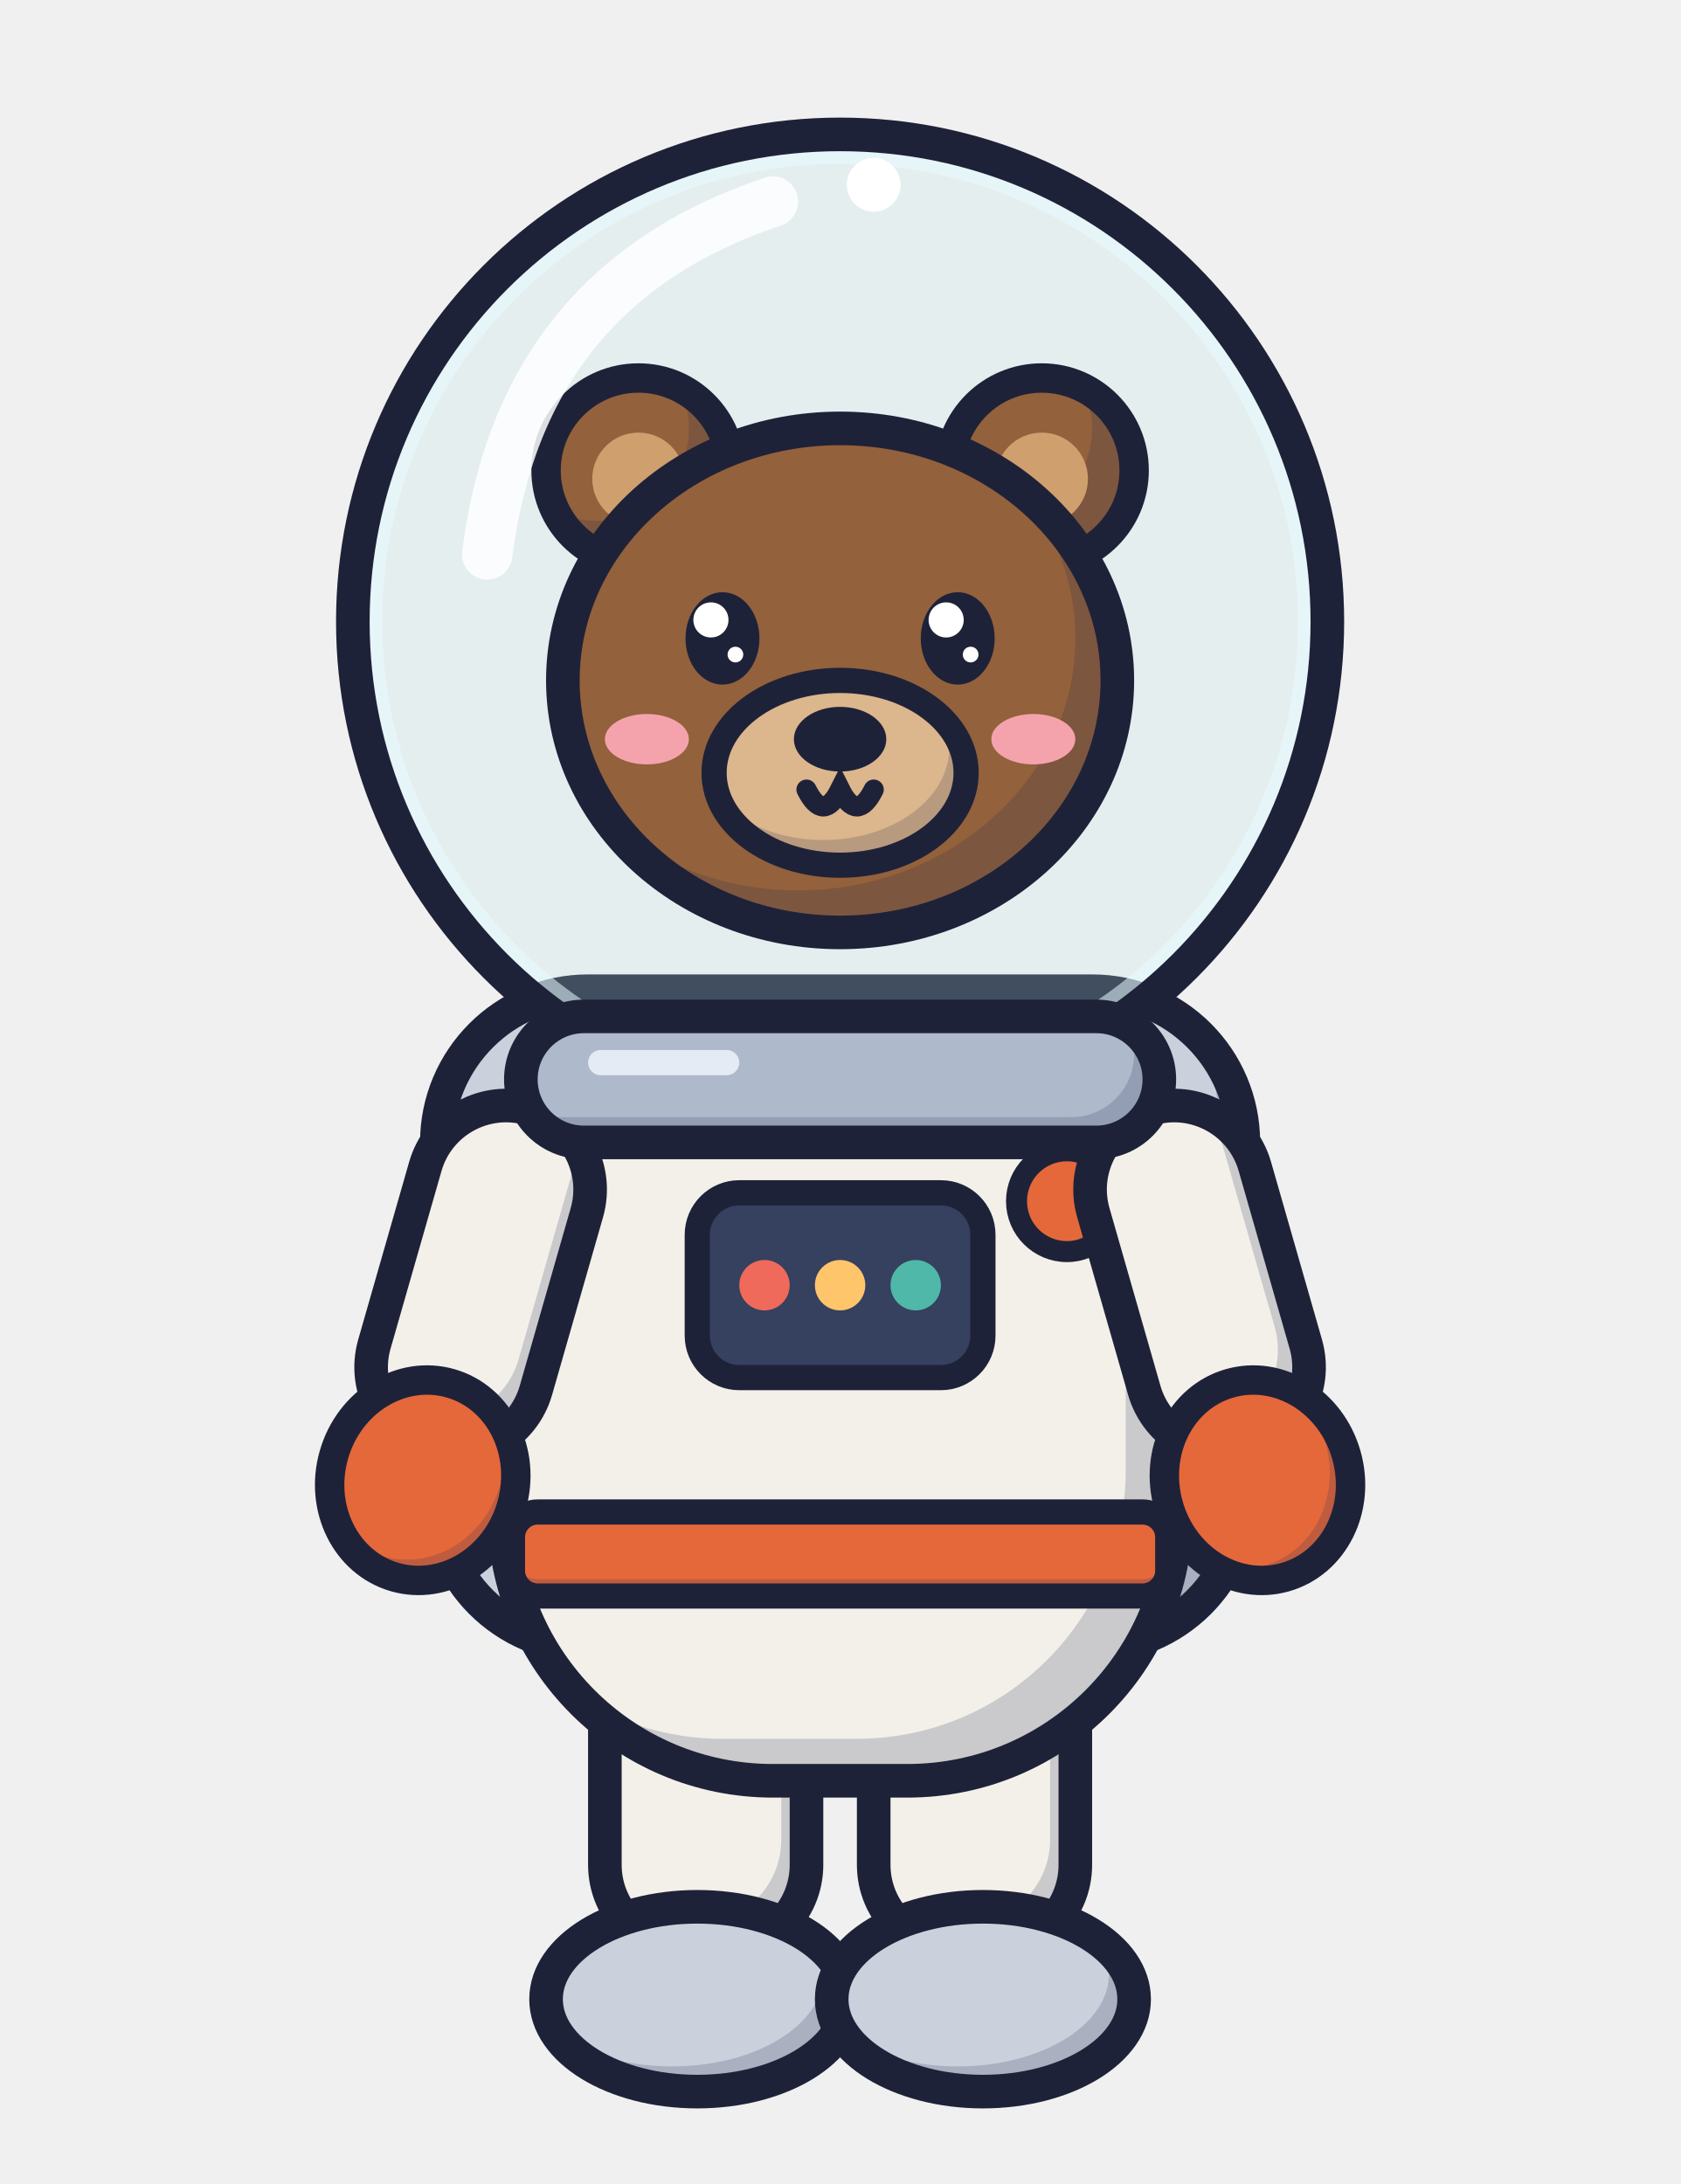
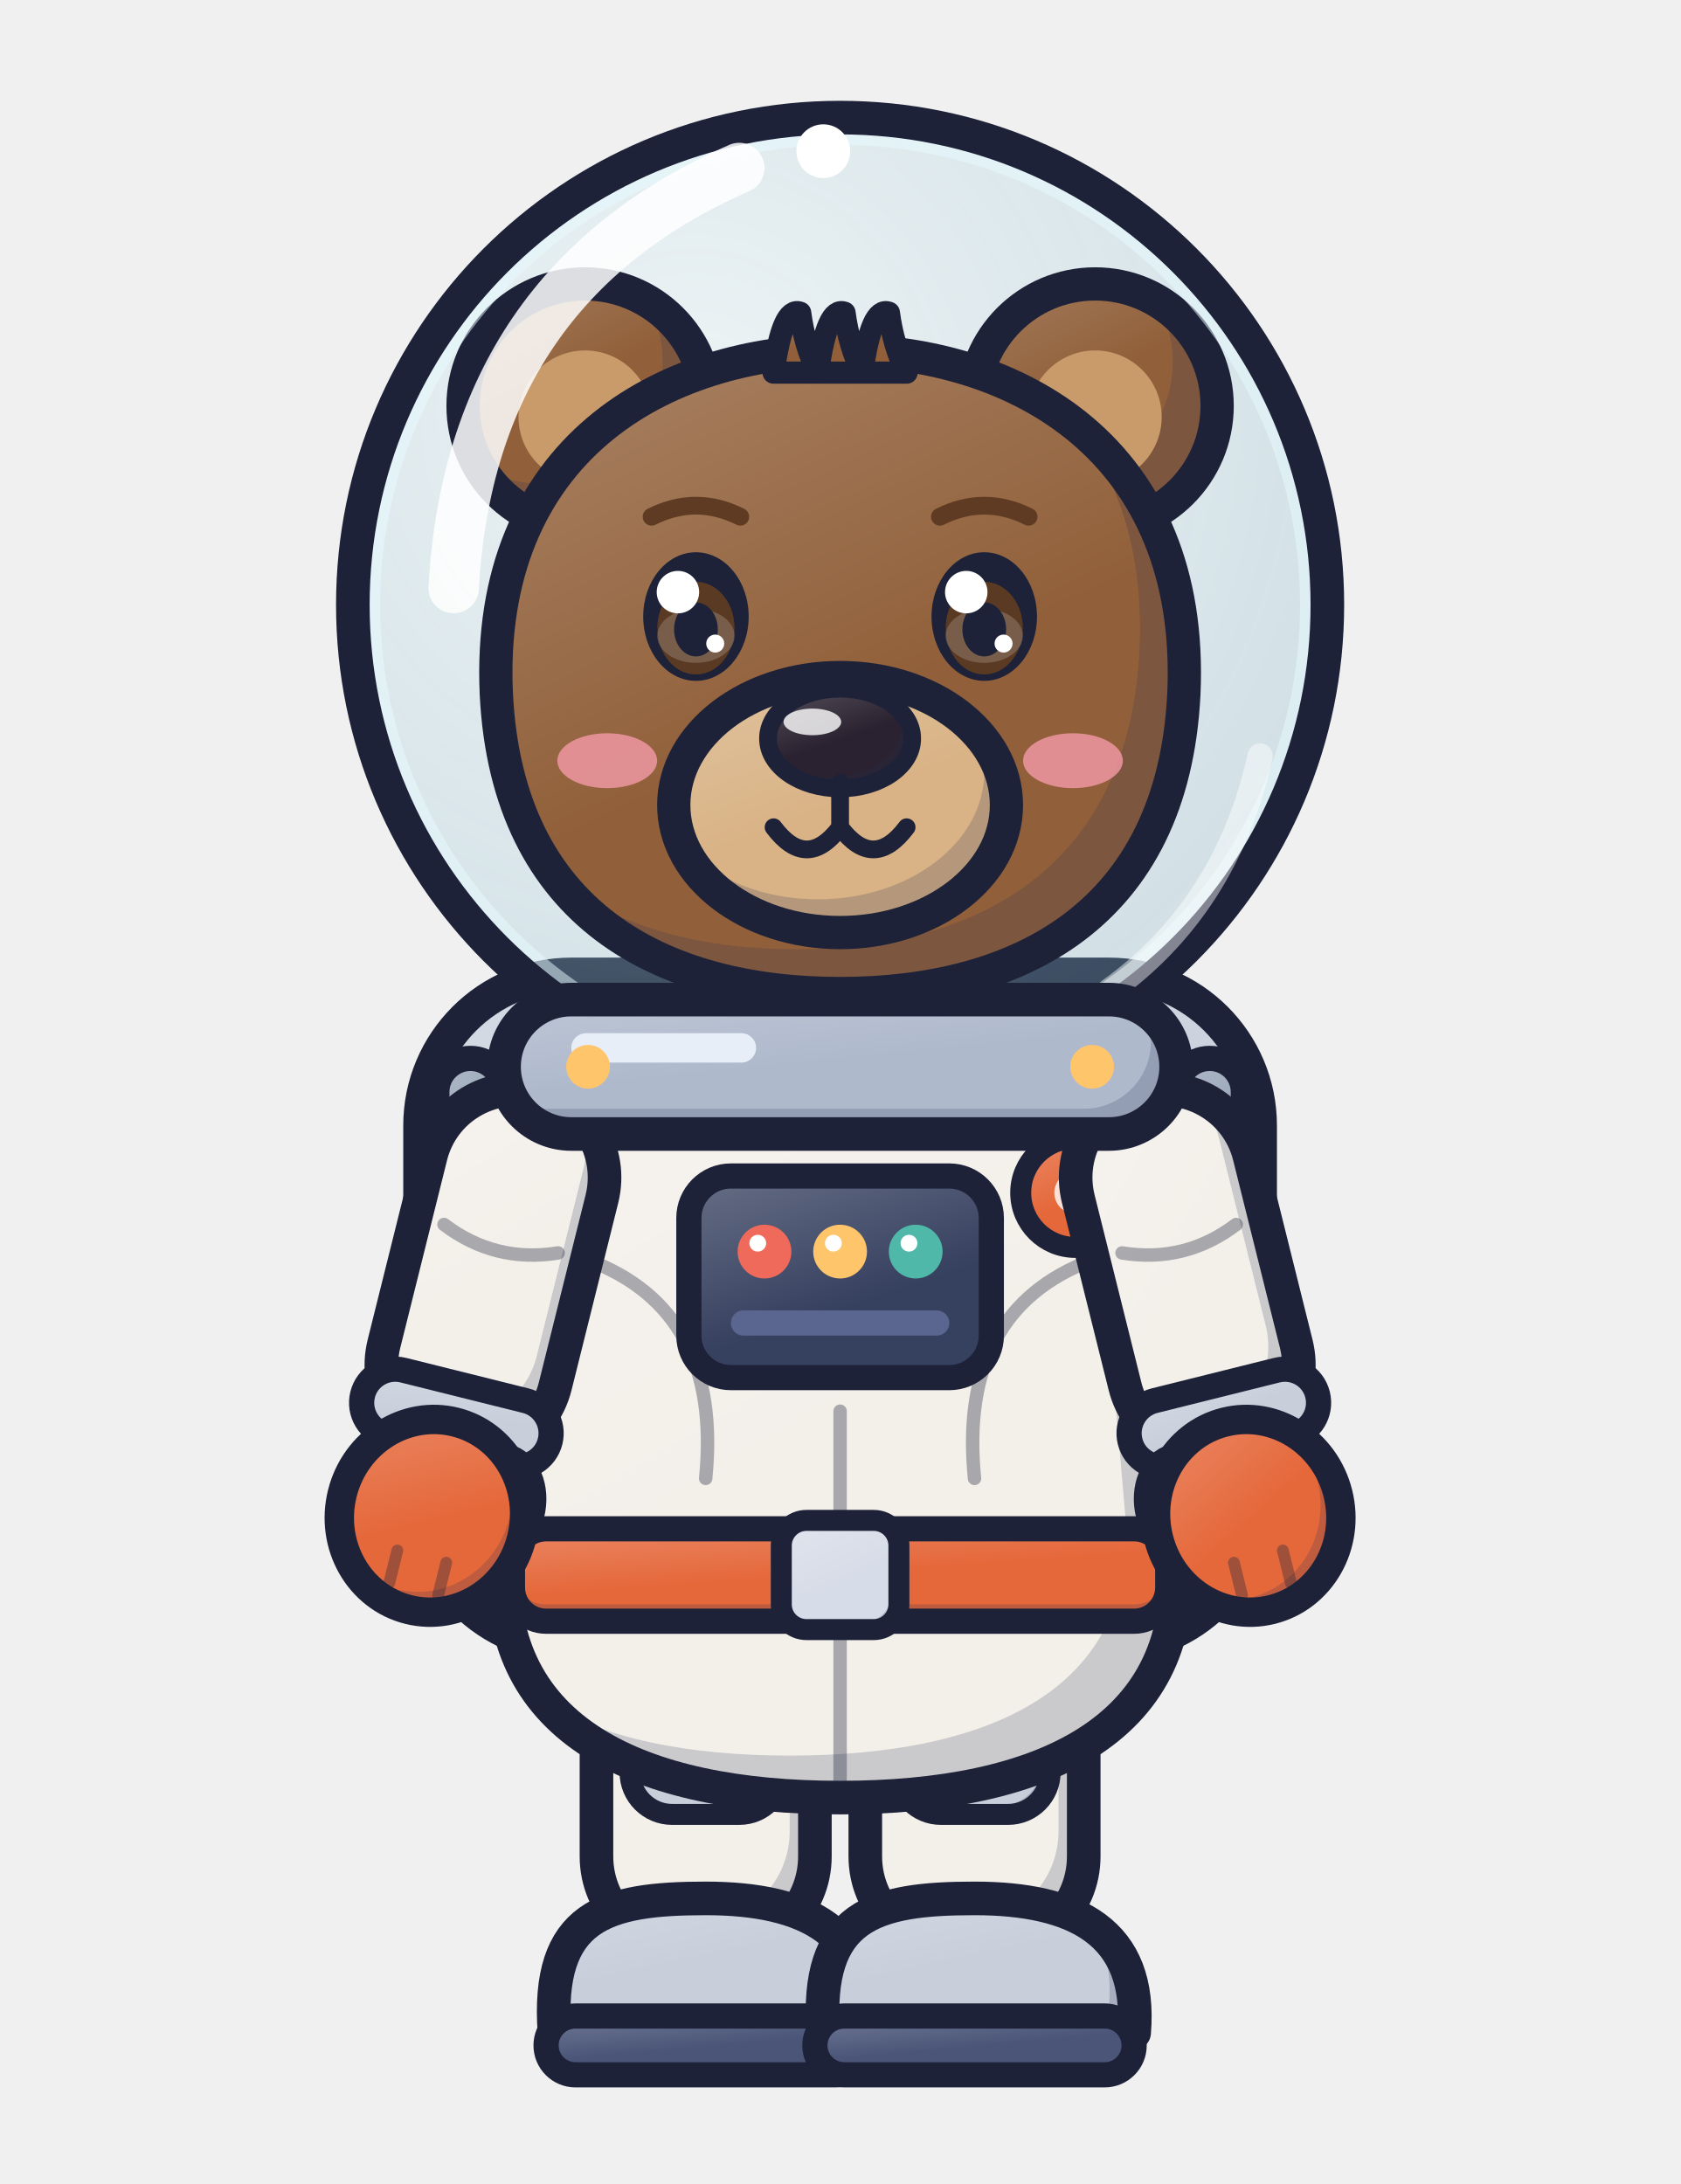
<svg xmlns="http://www.w3.org/2000/svg" viewBox="0 0 200 260" width="200" height="260">
-   <clipPath id="c0">
-     <rect x="52" y="118" width="96" height="78" rx="18" />
-   </clipPath>
-   <g fill="#aab0bf">
-     <rect x="52" y="118" width="96" height="78" rx="18" />
+   <defs>
+     <clipPath id="c0">
+       <rect x="50" y="116" width="100" height="80" rx="18" />
+     </clipPath>
+     <linearGradient id="g1" x1="0.2" y1="0" x2="0.7" y2="1">
+       <stop offset="0" stop-color="#d4dae3" />
+       <stop offset="0.65" stop-color="#c8cfdb" />
+     </linearGradient>
+     <clipPath id="c2">
+       <rect x="52" y="126" width="8" height="22" rx="4" />
+     </clipPath>
+     <linearGradient id="g3" x1="0.2" y1="0" x2="0.7" y2="1">
+       <stop offset="0" stop-color="#b0bac8" />
+       <stop offset="0.65" stop-color="#9aa6b8" />
+     </linearGradient>
+     <clipPath id="c4">
+       <rect x="140" y="126" width="8" height="22" rx="4" />
+     </clipPath>
+     <linearGradient id="g5" x1="0.2" y1="0" x2="0.7" y2="1">
+       <stop offset="0" stop-color="#b0bac8" />
+       <stop offset="0.65" stop-color="#9aa6b8" />
+     </linearGradient>
+     <clipPath id="c6">
+       <rect x="71" y="190" width="26" height="42" rx="11" />
+     </clipPath>
+     <linearGradient id="g7" x1="0.2" y1="0" x2="0.7" y2="1">
+       <stop offset="0" stop-color="#f6f3ef" />
+       <stop offset="0.65" stop-color="#f3f0ea" />
+     </linearGradient>
+     <clipPath id="c8">
+       <rect x="75" y="206" width="18" height="10" rx="5" />
+     </clipPath>
+     <linearGradient id="g9" x1="0.2" y1="0" x2="0.7" y2="1">
+       <stop offset="0" stop-color="#d4dae3" />
+       <stop offset="0.65" stop-color="#c8cfdb" />
+     </linearGradient>
+     <clipPath id="c10">
+       <path d="M66 242 C65 228 72 226 84 226 C96 226 104 230 103 242 Z" />
+     </clipPath>
+     <linearGradient id="g11" x1="0.2" y1="0" x2="0.7" y2="1">
+       <stop offset="0" stop-color="#d4dae3" />
+       <stop offset="0.65" stop-color="#c8cfdb" />
+     </linearGradient>
+     <clipPath id="c12">
+       <rect x="65" y="240" width="38" height="7" rx="3.5" />
+     </clipPath>
+     <linearGradient id="g13" x1="0.2" y1="0" x2="0.7" y2="1">
+       <stop offset="0" stop-color="#727a96" />
+       <stop offset="0.65" stop-color="#4a5578" />
+     </linearGradient>
+     <clipPath id="c14">
+       <rect x="103" y="190" width="26" height="42" rx="11" />
+     </clipPath>
+     <linearGradient id="g15" x1="0.2" y1="0" x2="0.7" y2="1">
+       <stop offset="0" stop-color="#f6f3ef" />
+       <stop offset="0.65" stop-color="#f3f0ea" />
+     </linearGradient>
+     <clipPath id="c16">
+       <rect x="107" y="206" width="18" height="10" rx="5" />
+     </clipPath>
+     <linearGradient id="g17" x1="0.2" y1="0" x2="0.7" y2="1">
+       <stop offset="0" stop-color="#d4dae3" />
+       <stop offset="0.65" stop-color="#c8cfdb" />
+     </linearGradient>
+     <clipPath id="c18">
+       <path d="M98 242 C97 228 104 226 116 226 C128 226 136 230 135 242 Z" />
+     </clipPath>
+     <linearGradient id="g19" x1="0.2" y1="0" x2="0.7" y2="1">
+       <stop offset="0" stop-color="#d4dae3" />
+       <stop offset="0.65" stop-color="#c8cfdb" />
+     </linearGradient>
+     <clipPath id="c20">
+       <rect x="97" y="240" width="38" height="7" rx="3.5" />
+     </clipPath>
+     <linearGradient id="g21" x1="0.2" y1="0" x2="0.7" y2="1">
+       <stop offset="0" stop-color="#727a96" />
+       <stop offset="0.65" stop-color="#4a5578" />
+     </linearGradient>
+     <clipPath id="c22">
+       <path d="M64 140 C64 124 78 118 100 118 C122 118 136 124 136 140 L140 186 C141 206 124 214 100 214 C76 214 59 206 60 186 Z" />
+     </clipPath>
+     <linearGradient id="g23" x1="0.2" y1="0" x2="0.7" y2="1">
+       <stop offset="0" stop-color="#f6f3ef" />
+       <stop offset="0.65" stop-color="#f3f0ea" />
+     </linearGradient>
+     <clipPath id="c24">
+       <rect x="61" y="182" width="78" height="11" rx="4" />
+     </clipPath>
+     <linearGradient id="g25" x1="0.2" y1="0" x2="0.7" y2="1">
+       <stop offset="0" stop-color="#eb8966" />
+       <stop offset="0.65" stop-color="#e5683b" />
+     </linearGradient>
+     <clipPath id="c26">
+       <rect x="93" y="181" width="14" height="13" rx="3" />
+     </clipPath>
+     <linearGradient id="g27" x1="0.2" y1="0" x2="0.7" y2="1">
+       <stop offset="0" stop-color="#e0e4ed" />
+       <stop offset="0.65" stop-color="#d7dde8" />
+     </linearGradient>
+     <clipPath id="c28">
+       <rect x="82" y="140" width="36" height="24" rx="5" />
+     </clipPath>
+     <linearGradient id="g29" x1="0.2" y1="0" x2="0.7" y2="1">
+       <stop offset="0" stop-color="#626a82" />
+       <stop offset="0.65" stop-color="#36405f" />
+     </linearGradient>
+     <clipPath id="c30">
+       <circle cx="128" cy="142" r="6.5" />
+     </clipPath>
+     <linearGradient id="g31" x1="0.2" y1="0" x2="0.7" y2="1">
+       <stop offset="0" stop-color="#eb8966" />
+       <stop offset="0.65" stop-color="#e5683b" />
+     </linearGradient>
+     <clipPath id="c32">
+       <rect x="-10.5" y="0" width="21" height="44" rx="10.5" />
+     </clipPath>
+     <linearGradient id="g33" x1="0.2" y1="0" x2="0.7" y2="1">
+       <stop offset="0" stop-color="#f6f3ef" />
+       <stop offset="0.65" stop-color="#f3f0ea" />
+     </linearGradient>
+     <clipPath id="c34">
+       <rect x="-11.5" y="36" width="23" height="8" rx="4" />
+     </clipPath>
+     <linearGradient id="g35" x1="0.2" y1="0" x2="0.7" y2="1">
+       <stop offset="0" stop-color="#d4dae3" />
+       <stop offset="0.65" stop-color="#c8cfdb" />
+     </linearGradient>
+     <clipPath id="c36">
+       <ellipse cx="7" cy="49" rx="4.5" ry="6" />
+     </clipPath>
+     <linearGradient id="g37" x1="0.2" y1="0" x2="0.7" y2="1">
+       <stop offset="0" stop-color="#eb8966" />
+       <stop offset="0.65" stop-color="#e5683b" />
+     </linearGradient>
+     <clipPath id="c38">
+       <ellipse cx="0" cy="52" rx="11" ry="11.5" />
+     </clipPath>
+     <linearGradient id="g39" x1="0.2" y1="0" x2="0.7" y2="1">
+       <stop offset="0" stop-color="#eb8966" />
+       <stop offset="0.65" stop-color="#e5683b" />
+     </linearGradient>
+     <clipPath id="c40">
+       <rect x="-10.5" y="0" width="21" height="44" rx="10.5" />
+     </clipPath>
+     <linearGradient id="g41" x1="0.2" y1="0" x2="0.7" y2="1">
+       <stop offset="0" stop-color="#f6f3ef" />
+       <stop offset="0.65" stop-color="#f3f0ea" />
+     </linearGradient>
+     <clipPath id="c42">
+       <rect x="-11.5" y="36" width="23" height="8" rx="4" />
+     </clipPath>
+     <linearGradient id="g43" x1="0.2" y1="0" x2="0.7" y2="1">
+       <stop offset="0" stop-color="#d4dae3" />
+       <stop offset="0.65" stop-color="#c8cfdb" />
+     </linearGradient>
+     <clipPath id="c44">
+       <ellipse cx="-7" cy="49" rx="4.5" ry="6" />
+     </clipPath>
+     <linearGradient id="g45" x1="0.2" y1="0" x2="0.7" y2="1">
+       <stop offset="0" stop-color="#eb8966" />
+       <stop offset="0.65" stop-color="#e5683b" />
+     </linearGradient>
+     <clipPath id="c46">
+       <ellipse cx="0" cy="52" rx="11" ry="11.5" />
+     </clipPath>
+     <linearGradient id="g47" x1="0.2" y1="0" x2="0.7" y2="1">
+       <stop offset="0" stop-color="#eb8966" />
+       <stop offset="0.65" stop-color="#e5683b" />
+     </linearGradient>
+     <radialGradient id="glass" cx="0.35" cy="0.3" r="0.8">
+       <stop offset="0" stop-color="#e8fbff" stop-opacity="0.35" />
+       <stop offset="1" stop-color="#7fb4c9" stop-opacity="0.28" />
+     </radialGradient>
+     <clipPath id="c48">
+       <rect x="86" y="100" width="28" height="26" rx="10" />
+     </clipPath>
+     <linearGradient id="g49" x1="0.2" y1="0" x2="0.7" y2="1">
+       <stop offset="0" stop-color="#a78164" />
+       <stop offset="0.65" stop-color="#8e5d38" />
+     </linearGradient>
+     <clipPath id="c50">
+       <circle cx="77" cy="56" r="11" />
+     </clipPath>
+     <linearGradient id="g51" x1="0.2" y1="0" x2="0.7" y2="1">
+       <stop offset="0" stop-color="#a98365" />
+       <stop offset="0.65" stop-color="#91603a" />
+     </linearGradient>
+     <clipPath id="c52">
+       <circle cx="123" cy="56" r="11" />
+     </clipPath>
+     <linearGradient id="g53" x1="0.2" y1="0" x2="0.7" y2="1">
+       <stop offset="0" stop-color="#a98365" />
+       <stop offset="0.65" stop-color="#91603a" />
+     </linearGradient>
+     <clipPath id="c54">
+       <path d="M69 82 C68 60 84 51 100 51 C116 51 132 60 131 82 C130 102 116 109 100 109 C84 109 70 102 69 82 Z" />
+     </clipPath>
+     <linearGradient id="g55" x1="0.2" y1="0" x2="0.7" y2="1">
+       <stop offset="0" stop-color="#a98365" />
+       <stop offset="0.65" stop-color="#91603a" />
+     </linearGradient>
+     <clipPath id="c56">
+       <path d="M94 53 Q94.8 47 96.4 47.6 Q96.8 50.6 98 53 Q98.8 47 100.4 47.6 Q100.8 50.6 102 53 Q102.8 47 104.4 47.6 Q104.8 50.6 106 53 Z" />
+     </clipPath>
+     <linearGradient id="g57" x1="0.2" y1="0" x2="0.7" y2="1">
+       <stop offset="0" stop-color="#a98365" />
+       <stop offset="0.65" stop-color="#91603a" />
+     </linearGradient>
+     <clipPath id="c58">
+       <ellipse cx="100" cy="92" rx="15" ry="11.5" />
+     </clipPath>
+     <linearGradient id="g59" x1="0.2" y1="0" x2="0.7" y2="1">
+       <stop offset="0" stop-color="#e1c4a1" />
+       <stop offset="0.65" stop-color="#d9b386" />
+     </linearGradient>
+     <clipPath id="c60">
+       <ellipse cx="100" cy="86" rx="6.5" ry="4.5" />
+     </clipPath>
+     <linearGradient id="g61" x1="0.2" y1="0" x2="0.7" y2="1">
+       <stop offset="0" stop-color="#59535e" />
+       <stop offset="0.65" stop-color="#2a2230" />
+     </linearGradient>
+     <clipPath id="c62">
+       <rect x="60" y="119" width="80" height="16" rx="8" />
+     </clipPath>
+     <linearGradient id="g63" x1="0.2" y1="0" x2="0.7" y2="1">
+       <stop offset="0" stop-color="#c0c8d7" />
+       <stop offset="0.65" stop-color="#aeb9cc" />
+     </linearGradient>
+   </defs>
+   <g fill="#a8aebf">
+     <rect x="50" y="116" width="100" height="80" rx="18" />
  </g>
  <g clip-path="url(#c0)">
-     <g fill="#cbd1dc" transform="translate(-3,-3)">
-       <rect x="52" y="118" width="96" height="78" rx="18" />
-     </g>
-   </g>
-   <g fill="none" stroke="#1e2238" stroke-width="4" stroke-linejoin="round">
-     <rect x="52" y="118" width="96" height="78" rx="18" />
-   </g>
-   <clipPath id="c1">
-     <rect x="72" y="192" width="24" height="40" rx="10" />
-   </clipPath>
+     <g fill="url(#g1)" transform="translate(-3,-3)">
+       <rect x="50" y="116" width="100" height="80" rx="18" />
+     </g>
+   </g>
+   <g fill="none" stroke="#1e2238" stroke-width="4" stroke-linejoin="round">
+     <rect x="50" y="116" width="100" height="80" rx="18" />
+   </g>
+   <g fill="#838ea3">
+     <rect x="52" y="126" width="8" height="22" rx="4" />
+   </g>
+   <g clip-path="url(#c2)">
+     <g fill="url(#g3)" transform="translate(-1,-1)">
+       <rect x="52" y="126" width="8" height="22" rx="4" />
+     </g>
+   </g>
+   <g fill="none" stroke="#1e2238" stroke-width="3" stroke-linejoin="round">
+     <rect x="52" y="126" width="8" height="22" rx="4" />
+   </g>
+   <g fill="#838ea3">
+     <rect x="140" y="126" width="8" height="22" rx="4" />
+   </g>
+   <g clip-path="url(#c4)">
+     <g fill="url(#g5)" transform="translate(-1,-1)">
+       <rect x="140" y="126" width="8" height="22" rx="4" />
+     </g>
+   </g>
+   <g fill="none" stroke="#1e2238" stroke-width="3" stroke-linejoin="round">
+     <rect x="140" y="126" width="8" height="22" rx="4" />
+   </g>
  <g fill="#cac9cb">
-     <rect x="72" y="192" width="24" height="40" rx="10" />
-   </g>
-   <g clip-path="url(#c1)">
-     <g fill="#f3f0ea" transform="translate(-3,-3)">
-       <rect x="72" y="192" width="24" height="40" rx="10" />
-     </g>
-   </g>
-   <g fill="none" stroke="#1e2238" stroke-width="4" stroke-linejoin="round">
-     <rect x="72" y="192" width="24" height="40" rx="10" />
-   </g>
-   <clipPath id="c2">
-     <ellipse cx="83" cy="238" rx="18" ry="11" />
-   </clipPath>
-   <g fill="#aab0bf">
-     <ellipse cx="83" cy="238" rx="18" ry="11" />
-   </g>
-   <g clip-path="url(#c2)">
-     <g fill="#cbd1dc" transform="translate(-3,-3)">
-       <ellipse cx="83" cy="238" rx="18" ry="11" />
-     </g>
-   </g>
-   <g fill="none" stroke="#1e2238" stroke-width="4" stroke-linejoin="round">
-     <ellipse cx="83" cy="238" rx="18" ry="11" />
-   </g>
-   <clipPath id="c3">
-     <rect x="104" y="192" width="24" height="40" rx="10" />
-   </clipPath>
+     <rect x="71" y="190" width="26" height="42" rx="11" />
+   </g>
+   <g clip-path="url(#c6)">
+     <g fill="url(#g7)" transform="translate(-3,-3)">
+       <rect x="71" y="190" width="26" height="42" rx="11" />
+     </g>
+   </g>
+   <g fill="none" stroke="#1e2238" stroke-width="4" stroke-linejoin="round">
+     <rect x="71" y="190" width="26" height="42" rx="11" />
+   </g>
+   <g fill="#a8aebf">
+     <rect x="75" y="206" width="18" height="10" rx="5" />
+   </g>
+   <g clip-path="url(#c8)">
+     <g fill="url(#g9)" transform="translate(-1,-1)">
+       <rect x="75" y="206" width="18" height="10" rx="5" />
+     </g>
+   </g>
+   <g fill="none" stroke="#1e2238" stroke-width="2.5" stroke-linejoin="round">
+     <rect x="75" y="206" width="18" height="10" rx="5" />
+   </g>
+   <g fill="#a8aebf">
+     <path d="M66 242 C65 228 72 226 84 226 C96 226 104 230 103 242 Z" />
+   </g>
+   <g clip-path="url(#c10)">
+     <g fill="url(#g11)" transform="translate(-3,-3)">
+       <path d="M66 242 C65 228 72 226 84 226 C96 226 104 230 103 242 Z" />
+     </g>
+   </g>
+   <g fill="none" stroke="#1e2238" stroke-width="4" stroke-linejoin="round">
+     <path d="M66 242 C65 228 72 226 84 226 C96 226 104 230 103 242 Z" />
+   </g>
+   <g fill="#434d6f">
+     <rect x="65" y="240" width="38" height="7" rx="3.5" />
+   </g>
+   <g clip-path="url(#c12)">
+     <g fill="url(#g13)" transform="translate(0,-1)">
+       <rect x="65" y="240" width="38" height="7" rx="3.5" />
+     </g>
+   </g>
+   <g fill="none" stroke="#1e2238" stroke-width="3" stroke-linejoin="round">
+     <rect x="65" y="240" width="38" height="7" rx="3.5" />
+   </g>
  <g fill="#cac9cb">
-     <rect x="104" y="192" width="24" height="40" rx="10" />
-   </g>
-   <g clip-path="url(#c3)">
-     <g fill="#f3f0ea" transform="translate(-3,-3)">
-       <rect x="104" y="192" width="24" height="40" rx="10" />
-     </g>
-   </g>
-   <g fill="none" stroke="#1e2238" stroke-width="4" stroke-linejoin="round">
-     <rect x="104" y="192" width="24" height="40" rx="10" />
-   </g>
-   <clipPath id="c4">
-     <ellipse cx="117" cy="238" rx="18" ry="11" />
-   </clipPath>
-   <g fill="#aab0bf">
-     <ellipse cx="117" cy="238" rx="18" ry="11" />
-   </g>
-   <g clip-path="url(#c4)">
-     <g fill="#cbd1dc" transform="translate(-3,-3)">
-       <ellipse cx="117" cy="238" rx="18" ry="11" />
-     </g>
-   </g>
-   <g fill="none" stroke="#1e2238" stroke-width="4" stroke-linejoin="round">
-     <ellipse cx="117" cy="238" rx="18" ry="11" />
-   </g>
-   <clipPath id="c5">
-     <rect x="60" y="120" width="80" height="92" rx="32" />
-   </clipPath>
+     <rect x="103" y="190" width="26" height="42" rx="11" />
+   </g>
+   <g clip-path="url(#c14)">
+     <g fill="url(#g15)" transform="translate(-3,-3)">
+       <rect x="103" y="190" width="26" height="42" rx="11" />
+     </g>
+   </g>
+   <g fill="none" stroke="#1e2238" stroke-width="4" stroke-linejoin="round">
+     <rect x="103" y="190" width="26" height="42" rx="11" />
+   </g>
+   <g fill="#a8aebf">
+     <rect x="107" y="206" width="18" height="10" rx="5" />
+   </g>
+   <g clip-path="url(#c16)">
+     <g fill="url(#g17)" transform="translate(-1,-1)">
+       <rect x="107" y="206" width="18" height="10" rx="5" />
+     </g>
+   </g>
+   <g fill="none" stroke="#1e2238" stroke-width="2.5" stroke-linejoin="round">
+     <rect x="107" y="206" width="18" height="10" rx="5" />
+   </g>
+   <g fill="#a8aebf">
+     <path d="M98 242 C97 228 104 226 116 226 C128 226 136 230 135 242 Z" />
+   </g>
+   <g clip-path="url(#c18)">
+     <g fill="url(#g19)" transform="translate(-3,-3)">
+       <path d="M98 242 C97 228 104 226 116 226 C128 226 136 230 135 242 Z" />
+     </g>
+   </g>
+   <g fill="none" stroke="#1e2238" stroke-width="4" stroke-linejoin="round">
+     <path d="M98 242 C97 228 104 226 116 226 C128 226 136 230 135 242 Z" />
+   </g>
+   <g fill="#434d6f">
+     <rect x="97" y="240" width="38" height="7" rx="3.5" />
+   </g>
+   <g clip-path="url(#c20)">
+     <g fill="url(#g21)" transform="translate(0,-1)">
+       <rect x="97" y="240" width="38" height="7" rx="3.5" />
+     </g>
+   </g>
+   <g fill="none" stroke="#1e2238" stroke-width="3" stroke-linejoin="round">
+     <rect x="97" y="240" width="38" height="7" rx="3.5" />
+   </g>
  <g fill="#cac9cb">
-     <rect x="60" y="120" width="80" height="92" rx="32" />
-   </g>
-   <g clip-path="url(#c5)">
-     <g fill="#f3f0ea" transform="translate(-6,-5)">
-       <rect x="60" y="120" width="80" height="92" rx="32" />
-     </g>
-   </g>
-   <g fill="none" stroke="#1e2238" stroke-width="4" stroke-linejoin="round">
-     <rect x="60" y="120" width="80" height="92" rx="32" />
-   </g>
-   <clipPath id="c6">
-     <rect x="61" y="180" width="78" height="10" rx="3" />
-   </clipPath>
+     <path d="M64 140 C64 124 78 118 100 118 C122 118 136 124 136 140 L140 186 C141 206 124 214 100 214 C76 214 59 206 60 186 Z" />
+   </g>
+   <g clip-path="url(#c22)">
+     <g fill="url(#g23)" transform="translate(-6,-5)">
+       <path d="M64 140 C64 124 78 118 100 118 C122 118 136 124 136 140 L140 186 C141 206 124 214 100 214 C76 214 59 206 60 186 Z" />
+     </g>
+   </g>
+   <g fill="none" stroke="#1e2238" stroke-width="4" stroke-linejoin="round">
+     <path d="M64 140 C64 124 78 118 100 118 C122 118 136 124 136 140 L140 186 C141 206 124 214 100 214 C76 214 59 206 60 186 Z" />
+   </g>
+   <path d="M100 168 L100 214" fill="none" stroke="#1e2238" stroke-width="1.6" stroke-linecap="round" stroke-linejoin="round" opacity="0.35" />
+   <path d="M70 150 Q86 156 84 176 M130 150 Q114 156 116 176" fill="none" stroke="#1e2238" stroke-width="1.6" stroke-linecap="round" stroke-linejoin="round" opacity="0.35" />
  <g fill="#bf5c3f">
-     <rect x="61" y="180" width="78" height="10" rx="3" />
-   </g>
-   <g clip-path="url(#c6)">
-     <g fill="#e5683b" transform="translate(0,-2)">
-       <rect x="61" y="180" width="78" height="10" rx="3" />
+     <rect x="61" y="182" width="78" height="11" rx="4" />
+   </g>
+   <g clip-path="url(#c24)">
+     <g fill="url(#g25)" transform="translate(0,-2)">
+       <rect x="61" y="182" width="78" height="11" rx="4" />
    </g>
  </g>
  <g fill="none" stroke="#1e2238" stroke-width="3" stroke-linejoin="round">
-     <rect x="61" y="180" width="78" height="10" rx="3" />
-   </g>
-   <clipPath id="c7">
-     <rect x="83" y="142" width="34" height="22" rx="5" />
-   </clipPath>
+     <rect x="61" y="182" width="78" height="11" rx="4" />
+   </g>
+   <g fill="#b4bac9">
+     <rect x="93" y="181" width="14" height="13" rx="3" />
+   </g>
+   <g clip-path="url(#c26)">
+     <g fill="url(#g27)" transform="translate(-1,-1)">
+       <rect x="93" y="181" width="14" height="13" rx="3" />
+     </g>
+   </g>
+   <g fill="none" stroke="#1e2238" stroke-width="2.5" stroke-linejoin="round">
+     <rect x="93" y="181" width="14" height="13" rx="3" />
+   </g>
  <g fill="#333c5b">
-     <rect x="83" y="142" width="34" height="22" rx="5" />
-   </g>
-   <g clip-path="url(#c7)">
-     <g fill="#36405f" transform="translate(0,0)">
-       <rect x="83" y="142" width="34" height="22" rx="5" />
+     <rect x="82" y="140" width="36" height="24" rx="5" />
+   </g>
+   <g clip-path="url(#c28)">
+     <g fill="url(#g29)" transform="translate(0,0)">
+       <rect x="82" y="140" width="36" height="24" rx="5" />
    </g>
  </g>
  <g fill="none" stroke="#1e2238" stroke-width="3" stroke-linejoin="round">
-     <rect x="83" y="142" width="34" height="22" rx="5" />
+     <rect x="82" y="140" width="36" height="24" rx="5" />
  </g>
  <g fill="#ef6a5a">
-     <circle cx="91" cy="153" r="3" />
+     <circle cx="91" cy="149" r="3.2" />
+   </g>
+   <g fill="#fff">
+     <circle cx="90.2" cy="148" r="1" />
  </g>
  <g fill="#ffc56b">
-     <circle cx="100" cy="153" r="3" />
+     <circle cx="100" cy="149" r="3.2" />
+   </g>
+   <g fill="#fff">
+     <circle cx="99.2" cy="148" r="1" />
  </g>
  <g fill="#4fb8a8">
-     <circle cx="109" cy="153" r="3" />
-   </g>
-   <clipPath id="c8">
-     <circle cx="127" cy="143" r="6" />
-   </clipPath>
+     <circle cx="109" cy="149" r="3.2" />
+   </g>
+   <g fill="#fff">
+     <circle cx="108.2" cy="148" r="1" />
+   </g>
+   <g fill="#5a6690">
+     <rect x="87" y="156" width="26" height="3" rx="1.5" />
+   </g>
  <g fill="#bf5c3f">
-     <circle cx="127" cy="143" r="6" />
-   </g>
-   <g clip-path="url(#c8)">
-     <g fill="#e5683b" transform="translate(-1,-1)">
-       <circle cx="127" cy="143" r="6" />
+     <circle cx="128" cy="142" r="6.5" />
+   </g>
+   <g clip-path="url(#c30)">
+     <g fill="url(#g31)" transform="translate(-1,-1)">
+       <circle cx="128" cy="142" r="6.5" />
    </g>
  </g>
  <g fill="none" stroke="#1e2238" stroke-width="2.5" stroke-linejoin="round">
-     <circle cx="127" cy="143" r="6" />
-   </g>
-   <g transform="translate(63,132) rotate(16)">
-     <clipPath id="c9">
-       <rect x="-10" y="0" width="20" height="42" rx="10" />
-     </clipPath>
+     <circle cx="128" cy="142" r="6.5" />
+   </g>
+   <g fill="#fff" opacity="0.8">
+     <circle cx="128" cy="142" r="2.5" />
+   </g>
+   <g transform="translate(64,130) rotate(14)">
    <g fill="#cac9cb">
-       <rect x="-10" y="0" width="20" height="42" rx="10" />
-     </g>
-     <g clip-path="url(#c9)">
-       <g fill="#f3f0ea" transform="translate(-3,-3)">
-         <rect x="-10" y="0" width="20" height="42" rx="10" />
+       <rect x="-10.5" y="0" width="21" height="44" rx="10.5" />
+     </g>
+     <g clip-path="url(#c32)">
+       <g fill="url(#g33)" transform="translate(-3,-3)">
+         <rect x="-10.5" y="0" width="21" height="44" rx="10.5" />
      </g>
    </g>
    <g fill="none" stroke="#1e2238" stroke-width="4" stroke-linejoin="round">
-       <rect x="-10" y="0" width="20" height="42" rx="10" />
-     </g>
-   </g>
-   <g transform="translate(63,132) rotate(16)">
-     <clipPath id="c10">
-       <ellipse cx="0" cy="46" rx="11" ry="12" />
-     </clipPath>
+       <rect x="-10.5" y="0" width="21" height="44" rx="10.5" />
+     </g>
+     <path d="M-7 18 Q0 21 7 18" fill="none" stroke="#1e2238" stroke-width="1.6" stroke-linecap="round" stroke-linejoin="round" opacity="0.35" />
+     <g fill="#a8aebf">
+       <rect x="-11.5" y="36" width="23" height="8" rx="4" />
+     </g>
+     <g clip-path="url(#c34)">
+       <g fill="url(#g35)" transform="translate(-1,-1)">
+         <rect x="-11.5" y="36" width="23" height="8" rx="4" />
+       </g>
+     </g>
+     <g fill="none" stroke="#1e2238" stroke-width="3" stroke-linejoin="round">
+       <rect x="-11.5" y="36" width="23" height="8" rx="4" />
+     </g>
    <g fill="#bf5c3f">
-       <ellipse cx="0" cy="46" rx="11" ry="12" />
-     </g>
-     <g clip-path="url(#c10)">
-       <g fill="#e5683b" transform="translate(-2,-2)">
-         <ellipse cx="0" cy="46" rx="11" ry="12" />
+       <ellipse cx="7" cy="49" rx="4.5" ry="6" />
+     </g>
+     <g clip-path="url(#c36)">
+       <g fill="url(#g37)" transform="translate(-1,-1)">
+         <ellipse cx="7" cy="49" rx="4.5" ry="6" />
+       </g>
+     </g>
+     <g fill="none" stroke="#1e2238" stroke-width="3" stroke-linejoin="round">
+       <ellipse cx="7" cy="49" rx="4.5" ry="6" />
+     </g>
+     <g fill="#bf5c3f">
+       <ellipse cx="0" cy="52" rx="11" ry="11.5" />
+     </g>
+     <g clip-path="url(#c38)">
+       <g fill="url(#g39)" transform="translate(-2,-2)">
+         <ellipse cx="0" cy="52" rx="11" ry="11.5" />
      </g>
    </g>
    <g fill="none" stroke="#1e2238" stroke-width="3.5" stroke-linejoin="round">
-       <ellipse cx="0" cy="46" rx="11" ry="12" />
-     </g>
-   </g>
-   <g transform="translate(137,132) rotate(-16)">
-     <clipPath id="c11">
-       <rect x="-10" y="0" width="20" height="42" rx="10" />
-     </clipPath>
+       <ellipse cx="0" cy="52" rx="11" ry="11.5" />
+     </g>
+     <path d="M-3 57 L-3 61 M3 57 L3 61" fill="none" stroke="#1e2238" stroke-width="1.4" stroke-linecap="round" stroke-linejoin="round" opacity="0.35" />
+   </g>
+   <g transform="translate(136,130) rotate(-14)">
    <g fill="#cac9cb">
-       <rect x="-10" y="0" width="20" height="42" rx="10" />
-     </g>
-     <g clip-path="url(#c11)">
-       <g fill="#f3f0ea" transform="translate(-3,-3)">
-         <rect x="-10" y="0" width="20" height="42" rx="10" />
+       <rect x="-10.5" y="0" width="21" height="44" rx="10.5" />
+     </g>
+     <g clip-path="url(#c40)">
+       <g fill="url(#g41)" transform="translate(-3,-3)">
+         <rect x="-10.5" y="0" width="21" height="44" rx="10.5" />
      </g>
    </g>
    <g fill="none" stroke="#1e2238" stroke-width="4" stroke-linejoin="round">
-       <rect x="-10" y="0" width="20" height="42" rx="10" />
-     </g>
-   </g>
-   <g transform="translate(137,132) rotate(-16)">
-     <clipPath id="c12">
-       <ellipse cx="0" cy="46" rx="11" ry="12" />
-     </clipPath>
+       <rect x="-10.5" y="0" width="21" height="44" rx="10.5" />
+     </g>
+     <path d="M-7 18 Q0 21 7 18" fill="none" stroke="#1e2238" stroke-width="1.6" stroke-linecap="round" stroke-linejoin="round" opacity="0.35" />
+     <g fill="#a8aebf">
+       <rect x="-11.5" y="36" width="23" height="8" rx="4" />
+     </g>
+     <g clip-path="url(#c42)">
+       <g fill="url(#g43)" transform="translate(-1,-1)">
+         <rect x="-11.5" y="36" width="23" height="8" rx="4" />
+       </g>
+     </g>
+     <g fill="none" stroke="#1e2238" stroke-width="3" stroke-linejoin="round">
+       <rect x="-11.5" y="36" width="23" height="8" rx="4" />
+     </g>
    <g fill="#bf5c3f">
-       <ellipse cx="0" cy="46" rx="11" ry="12" />
-     </g>
-     <g clip-path="url(#c12)">
-       <g fill="#e5683b" transform="translate(-2,-2)">
-         <ellipse cx="0" cy="46" rx="11" ry="12" />
+       <ellipse cx="-7" cy="49" rx="4.5" ry="6" />
+     </g>
+     <g clip-path="url(#c44)">
+       <g fill="url(#g45)" transform="translate(-1,-1)">
+         <ellipse cx="-7" cy="49" rx="4.5" ry="6" />
+       </g>
+     </g>
+     <g fill="none" stroke="#1e2238" stroke-width="3" stroke-linejoin="round">
+       <ellipse cx="-7" cy="49" rx="4.5" ry="6" />
+     </g>
+     <g fill="#bf5c3f">
+       <ellipse cx="0" cy="52" rx="11" ry="11.5" />
+     </g>
+     <g clip-path="url(#c46)">
+       <g fill="url(#g47)" transform="translate(-2,-2)">
+         <ellipse cx="0" cy="52" rx="11" ry="11.5" />
      </g>
    </g>
    <g fill="none" stroke="#1e2238" stroke-width="3.5" stroke-linejoin="round">
-       <ellipse cx="0" cy="46" rx="11" ry="12" />
-     </g>
-   </g>
-   <g opacity="0.22" fill="#bfe6ee">
-     <circle cx="100" cy="74" r="56" />
-   </g>
-   <clipPath id="c13">
-     <circle cx="76" cy="56" r="11" />
-   </clipPath>
-   <g fill="#7d563f">
-     <circle cx="76" cy="56" r="11" />
-   </g>
-   <g clip-path="url(#c13)">
-     <g fill="#93613b" transform="translate(-5,-5)">
-       <circle cx="76" cy="56" r="11" />
-     </g>
-   </g>
-   <g fill="none" stroke="#1e2238" stroke-width="3.5" stroke-linejoin="round">
-     <circle cx="76" cy="56" r="11" />
-   </g>
-   <g fill="#cf9f6e">
-     <circle cx="76" cy="57" r="5.5" />
-   </g>
-   <clipPath id="c14">
-     <circle cx="124" cy="56" r="11" />
-   </clipPath>
-   <g fill="#7d563f">
-     <circle cx="124" cy="56" r="11" />
-   </g>
-   <g clip-path="url(#c14)">
-     <g fill="#93613b" transform="translate(-5,-5)">
-       <circle cx="124" cy="56" r="11" />
-     </g>
-   </g>
-   <g fill="none" stroke="#1e2238" stroke-width="3.5" stroke-linejoin="round">
-     <circle cx="124" cy="56" r="11" />
-   </g>
-   <g fill="#cf9f6e">
-     <circle cx="124" cy="57" r="5.5" />
-   </g>
-   <clipPath id="c15">
-     <ellipse cx="100" cy="81" rx="33" ry="30" />
-   </clipPath>
-   <g fill="#7d563f">
-     <ellipse cx="100" cy="81" rx="33" ry="30" />
-   </g>
-   <g clip-path="url(#c15)">
-     <g fill="#93613b" transform="translate(-5,-5)">
-       <ellipse cx="100" cy="81" rx="33" ry="30" />
-     </g>
-   </g>
-   <g fill="none" stroke="#1e2238" stroke-width="4" stroke-linejoin="round">
-     <ellipse cx="100" cy="81" rx="33" ry="30" />
-   </g>
-   <clipPath id="c16">
-     <ellipse cx="100" cy="92" rx="15" ry="11" />
-   </clipPath>
-   <g fill="#b89a7f">
-     <ellipse cx="100" cy="92" rx="15" ry="11" />
-   </g>
-   <g clip-path="url(#c16)">
-     <g fill="#dcb68c" transform="translate(-2,-3)">
-       <ellipse cx="100" cy="92" rx="15" ry="11" />
-     </g>
-   </g>
-   <g fill="none" stroke="#1e2238" stroke-width="3" stroke-linejoin="round">
-     <ellipse cx="100" cy="92" rx="15" ry="11" />
-   </g>
-   <g fill="#1e2238">
-     <ellipse cx="86" cy="76" rx="4.4" ry="5.5" />
-   </g>
+       <ellipse cx="0" cy="52" rx="11" ry="11.5" />
+     </g>
+     <path d="M-3 57 L-3 61 M3 57 L3 61" fill="none" stroke="#1e2238" stroke-width="1.4" stroke-linecap="round" stroke-linejoin="round" opacity="0.35" />
+   </g>
+   <circle cx="100" cy="72" r="58" fill="url(#glass)" />
+   <g fill="#79533c">
+     <rect x="86" y="100" width="28" height="26" rx="10" />
+   </g>
+   <g clip-path="url(#c48)">
+     <g fill="url(#g49)" transform="translate(-2,-2)">
+       <rect x="86" y="100" width="28" height="26" rx="10" />
+     </g>
+   </g>
+   <g fill="none" stroke="#1e2238" stroke-width="4" stroke-linejoin="round">
+     <rect x="86" y="100" width="28" height="26" rx="10" />
+   </g>
+   <g transform="translate(100,80) scale(1.32) translate(-100,-80)">
+     <g fill="#7c563e">
+       <circle cx="77" cy="56" r="11" />
+     </g>
+     <g clip-path="url(#c50)">
+       <g fill="url(#g51)" transform="translate(-4,-4)">
+         <circle cx="77" cy="56" r="11" />
+       </g>
+     </g>
+     <g fill="none" stroke="#1e2238" stroke-width="3" stroke-linejoin="round">
+       <circle cx="77" cy="56" r="11" />
+     </g>
+     <g fill="#c99a6a">
+       <circle cx="77" cy="57" r="6" />
+     </g>
+     <g fill="#7c563e">
+       <circle cx="123" cy="56" r="11" />
+     </g>
+     <g clip-path="url(#c52)">
+       <g fill="url(#g53)" transform="translate(-4,-4)">
+         <circle cx="123" cy="56" r="11" />
+       </g>
+     </g>
+     <g fill="none" stroke="#1e2238" stroke-width="3" stroke-linejoin="round">
+       <circle cx="123" cy="56" r="11" />
+     </g>
+     <g fill="#c99a6a">
+       <circle cx="123" cy="57" r="6" />
+     </g>
+     <g fill="#7c563e">
+       <path d="M69 82 C68 60 84 51 100 51 C116 51 132 60 131 82 C130 102 116 109 100 109 C84 109 70 102 69 82 Z" />
+     </g>
+     <g clip-path="url(#c54)">
+       <g fill="url(#g55)" transform="translate(-4,-4)">
+         <path d="M69 82 C68 60 84 51 100 51 C116 51 132 60 131 82 C130 102 116 109 100 109 C84 109 70 102 69 82 Z" />
+       </g>
+     </g>
+     <g fill="none" stroke="#1e2238" stroke-width="3" stroke-linejoin="round">
+       <path d="M69 82 C68 60 84 51 100 51 C116 51 132 60 131 82 C130 102 116 109 100 109 C84 109 70 102 69 82 Z" />
+     </g>
+     <g fill="#7c563e">
+       <path d="M94 53 Q94.8 47 96.4 47.6 Q96.8 50.6 98 53 Q98.8 47 100.4 47.6 Q100.8 50.6 102 53 Q102.8 47 104.4 47.6 Q104.8 50.6 106 53 Z" />
+     </g>
+     <g clip-path="url(#c56)">
+       <g fill="url(#g57)" transform="translate(-1,-1)">
+         <path d="M94 53 Q94.8 47 96.4 47.6 Q96.8 50.6 98 53 Q98.8 47 100.4 47.6 Q100.8 50.6 102 53 Q102.8 47 104.4 47.6 Q104.8 50.6 106 53 Z" />
+       </g>
+     </g>
+     <g fill="none" stroke="#1e2238" stroke-width="2" stroke-linejoin="round">
+       <path d="M94 53 Q94.8 47 96.4 47.6 Q96.8 50.6 98 53 Q98.8 47 100.4 47.6 Q100.8 50.6 102 53 Q102.8 47 104.4 47.6 Q104.8 50.6 106 53 Z" />
+     </g>
+     <g fill="#b5987b">
+       <ellipse cx="100" cy="92" rx="15" ry="11.5" />
+     </g>
+     <g clip-path="url(#c58)">
+       <g fill="url(#g59)" transform="translate(-2,-3)">
+         <ellipse cx="100" cy="92" rx="15" ry="11.5" />
+       </g>
+     </g>
+     <g fill="none" stroke="#1e2238" stroke-width="3" stroke-linejoin="round">
+       <ellipse cx="100" cy="92" rx="15" ry="11.5" />
+     </g>
+     <g fill="#1e2238">
+       <ellipse cx="87" cy="75" rx="4.756" ry="5.8" />
+     </g>
+     <g fill="#5a3a22">
+       <ellipse cx="87" cy="76.044" rx="3.48" ry="4.176" />
+     </g>
+     <g fill="#8c7564" opacity="0.6">
+       <ellipse cx="87" cy="76.74" rx="3.48" ry="2.436" />
+     </g>
+     <g fill="#1e2238">
+       <ellipse cx="87" cy="76.16" rx="1.972" ry="2.436" />
+     </g>
+     <g fill="#fff">
+       <circle cx="85.376" cy="72.796" r="1.914" />
+     </g>
+     <g fill="#fff">
+       <circle cx="88.74" cy="77.436" r="0.812" />
+     </g>
+     <g fill="#1e2238">
+       <ellipse cx="113" cy="75" rx="4.756" ry="5.8" />
+     </g>
+     <g fill="#5a3a22">
+       <ellipse cx="113" cy="76.044" rx="3.48" ry="4.176" />
+     </g>
+     <g fill="#8c7564" opacity="0.6">
+       <ellipse cx="113" cy="76.74" rx="3.48" ry="2.436" />
+     </g>
+     <g fill="#1e2238">
+       <ellipse cx="113" cy="76.16" rx="1.972" ry="2.436" />
+     </g>
+     <g fill="#fff">
+       <circle cx="111.376" cy="72.796" r="1.914" />
+     </g>
+     <g fill="#fff">
+       <circle cx="114.74" cy="77.436" r="0.812" />
+     </g>
+     <path d="M91 66 Q87 64 83 66" fill="none" stroke="#5e3b22" stroke-width="1.6" stroke-linecap="round" stroke-linejoin="round" />
+     <path d="M109 66 Q113 64 117 66" fill="none" stroke="#5e3b22" stroke-width="1.6" stroke-linecap="round" stroke-linejoin="round" />
+     <g fill="#292436">
+       <ellipse cx="100" cy="86" rx="6.5" ry="4.5" />
+     </g>
+     <g clip-path="url(#c60)">
+       <g fill="url(#g61)" transform="translate(-1,-1)">
+         <ellipse cx="100" cy="86" rx="6.5" ry="4.5" />
+       </g>
+     </g>
+     <g fill="none" stroke="#1e2238" stroke-width="1.6" stroke-linejoin="round">
+       <ellipse cx="100" cy="86" rx="6.5" ry="4.5" />
+     </g>
+     <ellipse cx="97.5" cy="84.5" rx="2.6" ry="1.2" fill="#fff" opacity="0.8" transform="rotate(0 97.5 84.5)" />
+     <path d="M100 90 L100 94 M94 94 Q97 98 100 94 Q103 98 106 94" fill="none" stroke="#1e2238" stroke-width="1.6" stroke-linecap="round" stroke-linejoin="round" />
+     <g fill="#f49aa8" opacity="0.8">
+       <ellipse cx="79" cy="88" rx="4.5" ry="2.475" />
+     </g>
+     <g fill="#f49aa8" opacity="0.8">
+       <ellipse cx="121" cy="88" rx="4.5" ry="2.475" />
+     </g>
+   </g>
+   <circle cx="100" cy="72" r="56" fill="none" stroke="#e8fbff" stroke-width="2.5" opacity="0.5" />
+   <circle cx="100" cy="72" r="58" fill="none" stroke="#1e2238" stroke-width="4" />
+   <path d="M54 70 Q56 34 88 20" fill="none" stroke="#fff" stroke-width="6" stroke-linecap="round" stroke-linejoin="round" opacity="0.85" />
  <g fill="#fff">
-     <circle cx="84.625" cy="73.8" r="2.09" />
-   </g>
-   <g fill="#fff">
-     <circle cx="87.54" cy="77.925" r="0.935" />
-   </g>
-   <g fill="#1e2238">
-     <ellipse cx="114" cy="76" rx="4.4" ry="5.5" />
-   </g>
-   <g fill="#fff">
-     <circle cx="112.625" cy="73.8" r="2.09" />
-   </g>
-   <g fill="#fff">
-     <circle cx="115.54" cy="77.925" r="0.935" />
-   </g>
-   <g fill="#1e2238">
-     <ellipse cx="100" cy="88" rx="5.5" ry="3.85" />
-   </g>
-   <path d="M96 94 Q98 98 100 94 Q102 98 104 94" fill="none" stroke="#1e2238" stroke-width="2.4" stroke-linecap="round" />
-   <g fill="#f4a3ad">
-     <ellipse cx="77" cy="88" rx="5" ry="3" />
-   </g>
-   <g fill="#f4a3ad">
-     <ellipse cx="123" cy="88" rx="5" ry="3" />
-   </g>
-   <circle cx="100" cy="74" r="56" fill="none" stroke="#e8fbff" stroke-width="3" opacity="0.55" />
-   <circle cx="100" cy="74" r="58" fill="none" stroke="#1e2238" stroke-width="4" />
-   <path d="M58 66 Q62 34 92 24" fill="none" stroke="#fff" stroke-width="6" stroke-linecap="round" opacity="0.85" />
-   <g fill="#fff">
-     <circle cx="104" cy="22" r="3.2" />
-   </g>
-   <clipPath id="c17">
-     <rect x="62" y="121" width="76" height="15" rx="7.5" />
-   </clipPath>
+     <circle cx="98" cy="18" r="3.2" />
+   </g>
+   <path d="M150 90 Q146 108 132 118" fill="none" stroke="#fff" stroke-width="3" stroke-linecap="round" stroke-linejoin="round" opacity="0.45" />
  <g fill="#939db3">
-     <rect x="62" y="121" width="76" height="15" rx="7.5" />
-   </g>
-   <g clip-path="url(#c17)">
-     <g fill="#aeb9cc" transform="translate(-3,-3)">
-       <rect x="62" y="121" width="76" height="15" rx="7.5" />
-     </g>
-   </g>
-   <g fill="none" stroke="#1e2238" stroke-width="4" stroke-linejoin="round">
-     <rect x="62" y="121" width="76" height="15" rx="7.5" />
-   </g>
-   <g fill="#e4ebf5">
-     <rect x="70" y="125" width="18" height="3" rx="1.5" />
+     <rect x="60" y="119" width="80" height="16" rx="8" />
+   </g>
+   <g clip-path="url(#c62)">
+     <g fill="url(#g63)" transform="translate(-3,-3)">
+       <rect x="60" y="119" width="80" height="16" rx="8" />
+     </g>
+   </g>
+   <g fill="none" stroke="#1e2238" stroke-width="4" stroke-linejoin="round">
+     <rect x="60" y="119" width="80" height="16" rx="8" />
+   </g>
+   <g fill="#e8eef7">
+     <rect x="68" y="123" width="22" height="3.5" rx="1.75" />
+   </g>
+   <g fill="#ffc56b">
+     <circle cx="70" cy="127" r="2.6" />
+   </g>
+   <g fill="#ffc56b">
+     <circle cx="130" cy="127" r="2.6" />
  </g>
</svg>
